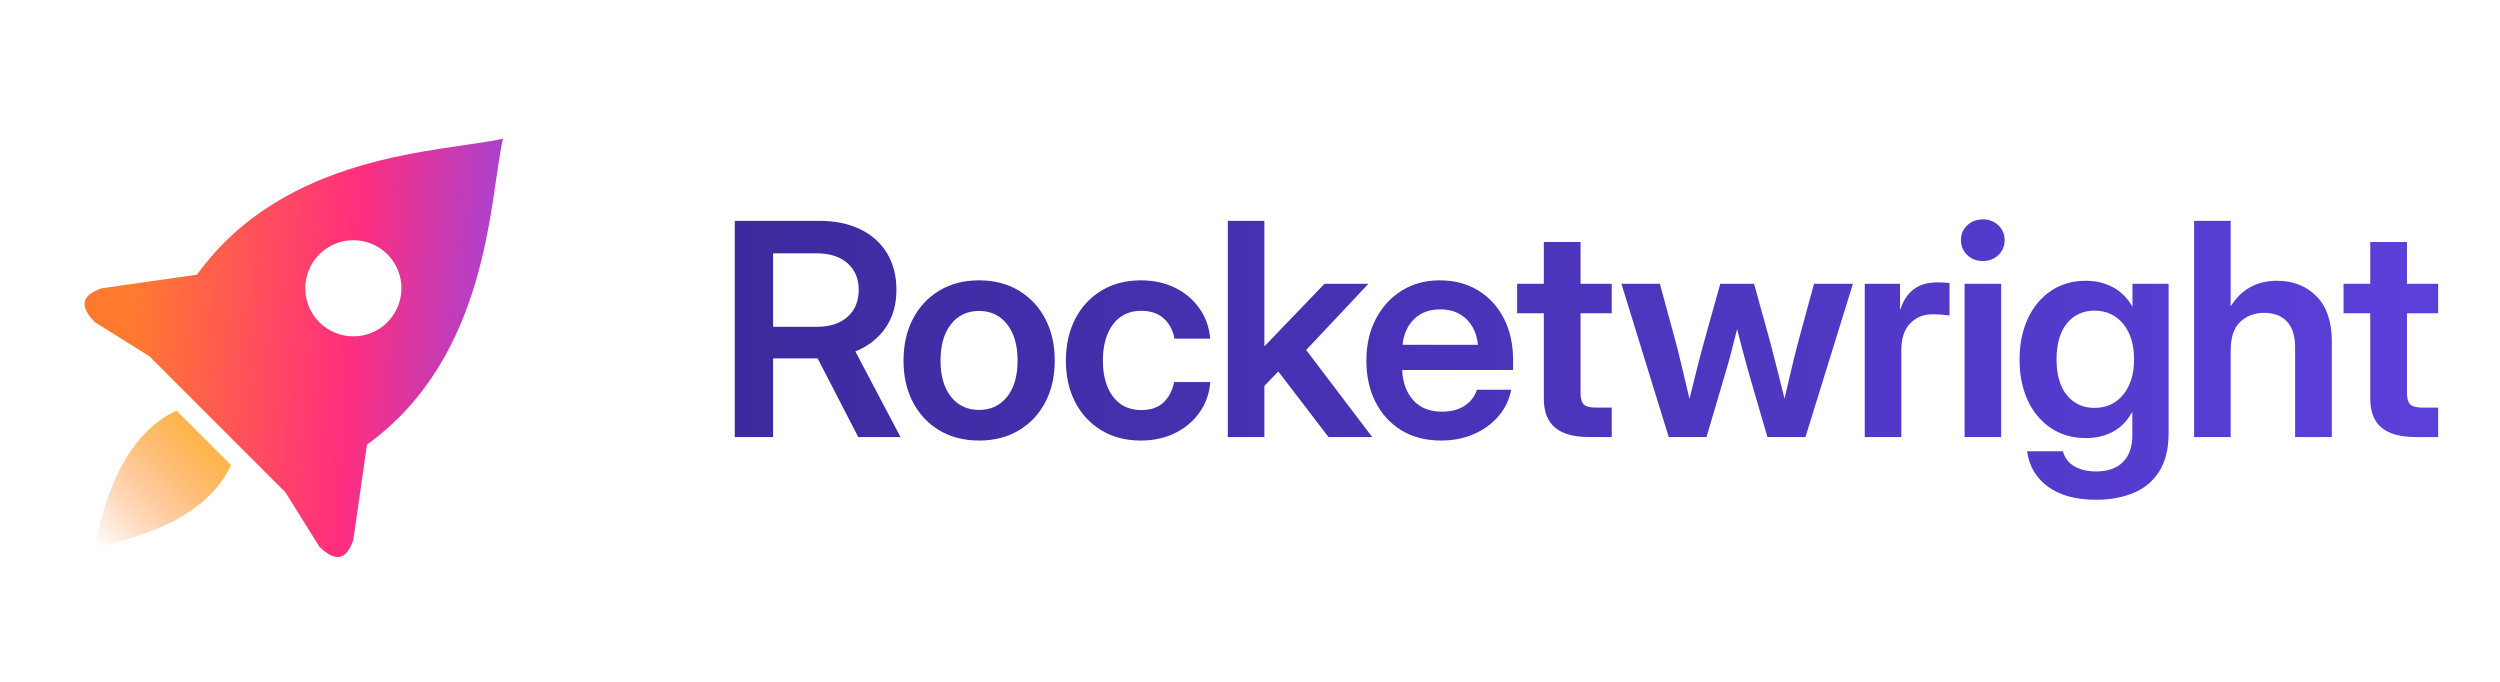
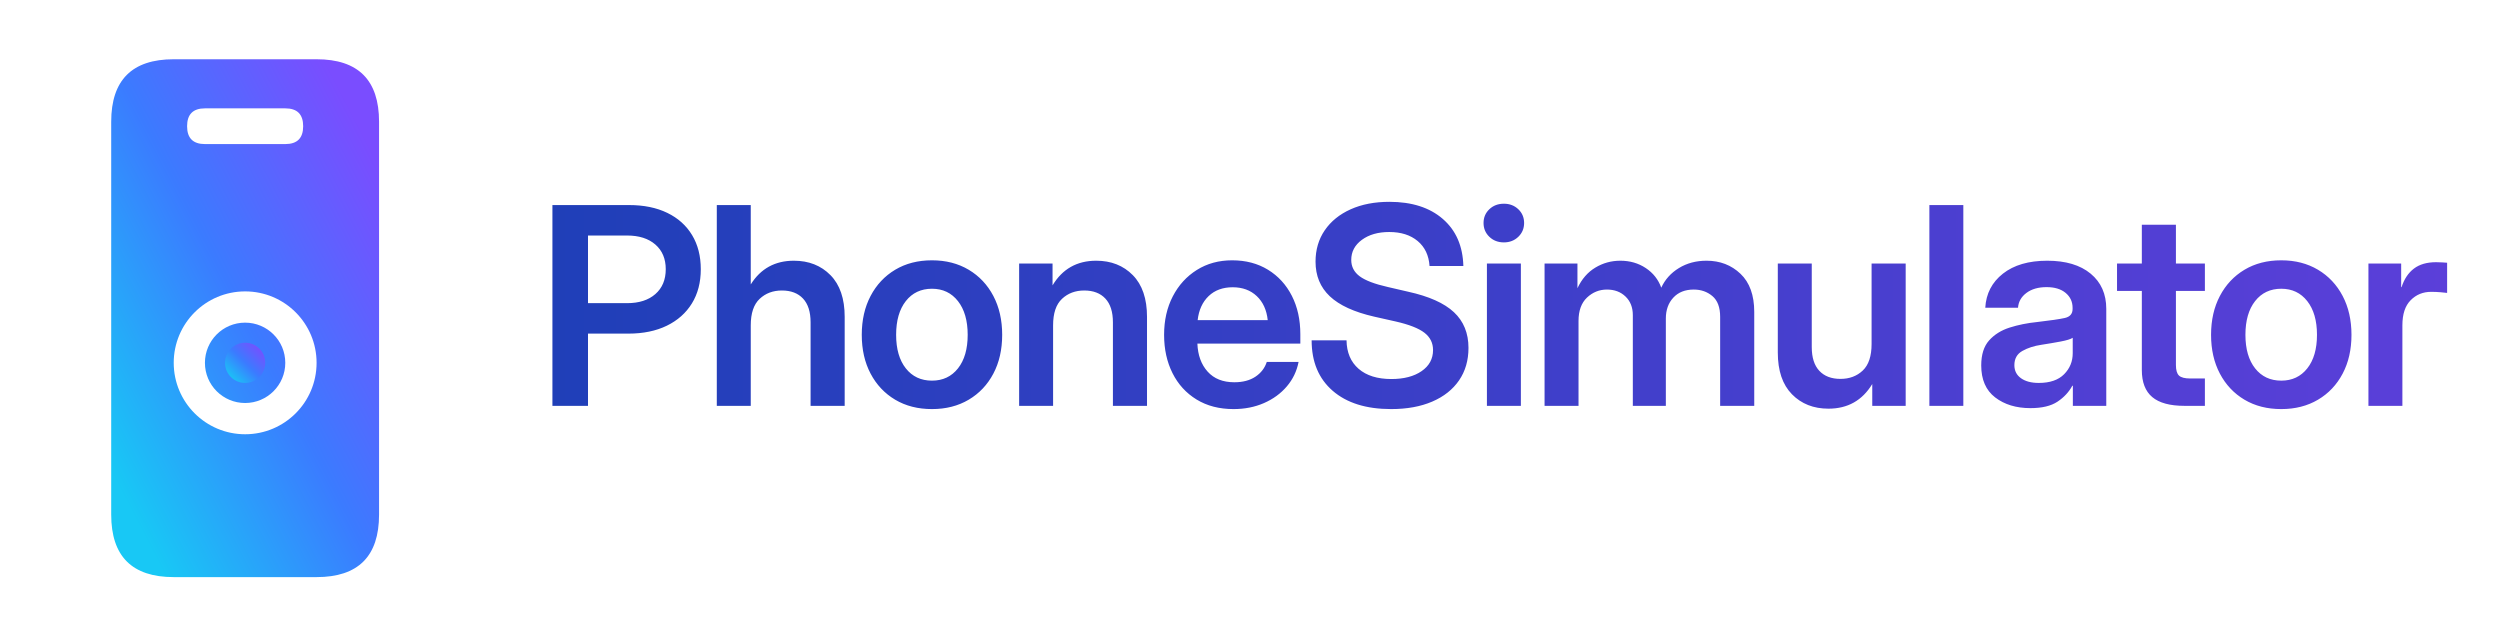
- <svg xmlns="http://www.w3.org/2000/svg" viewBox="0 0 572 156" role="img" aria-label="PhoneSimulator">
+ <svg xmlns="http://www.w3.org/2000/svg" viewBox="0 0 616 156" role="img" aria-label="PhoneSimulator">
  <defs>
-     <linearGradient id="rw-body" x1="10%" y1="90%" x2="90%" y2="10%">
-       <stop offset="0" stop-color="#FF7A2F" />
-       <stop offset="0.5" stop-color="#FF2E7E" />
+     <linearGradient id="ps-body" x1="10%" y1="90%" x2="90%" y2="10%">
+       <stop offset="0" stop-color="#18C8F5" />
+       <stop offset="0.5" stop-color="#3B7BFF" />
      <stop offset="1" stop-color="#7A4DFF" />
    </linearGradient>
-     <linearGradient id="rw-flame" x1="0" y1="0" x2="0" y2="1">
-       <stop offset="0" stop-color="#FFB547" />
-       <stop offset="1" stop-color="#FF7A2F" stop-opacity="0" />
-     </linearGradient>
-     <linearGradient id="rw-word" gradientUnits="userSpaceOnUse" x1="164" y1="0" x2="558" y2="0">
-       <stop offset="0" stop-color="#3D2A9E" />
+     <linearGradient id="ps-word" gradientUnits="userSpaceOnUse" x1="132" y1="0" x2="604" y2="0">
+       <stop offset="0" stop-color="#1F3FB8" />
      <stop offset="1" stop-color="#5B3FD9" />
    </linearGradient>
  </defs>
-   <g transform="translate(-2 8) scale(1.1) rotate(45 64 64)">
-     <path fill="url(#rw-flame)" d="M64 124C55 111 53 100 56 92H72C75 100 73 111 64 124Z" />
-     <path fill="url(#rw-body)" fill-rule="evenodd" d="M64 4C71 15 94 38 89 69L101 85Q104 91 97 91L84 88H44L31 91Q24 91 27 85L39 69C34 38 57 15 64 4ZM64 38a10 10 0 1 0 .01 0Z" />
+   <g transform="translate(-10 8) scale(1.1)">
+     <path fill="url(#ps-body)" fill-rule="evenodd" d="M48 6H80Q94 6 94 20V108Q94 122 80 122H48Q34 122 34 108V20Q34 6 48 6ZM55 17Q51 17 51 21Q51 25 55 25H73Q77 25 77 21Q77 17 73 17ZM64 58a16 16 0 1 0 .01 0ZM64 65a9 9 0 1 1 -.01 0Z" />
+     <circle cx="64" cy="74" r="4.5" fill="url(#ps-body)" />
  </g>
-   <path fill="url(#rw-word)" d="M168.117 100.0V50.527H187.408Q192.854 50.527 196.821 52.453Q200.789 54.379 202.947 57.932Q205.105 61.484 205.105 66.332Q205.105 71.379 202.615 74.998Q200.125 78.617 195.709 80.41L206.035 100.0H196.373L187.076 82.004Q186.977 82.004 186.844 82.004H176.883V100.0ZM176.883 74.766H186.977Q191.359 74.766 193.916 72.491Q196.473 70.217 196.473 66.332Q196.473 62.48 193.899 60.223Q191.326 57.965 186.91 57.965H176.883ZM224.025 100.797Q218.845 100.797 214.961 98.489Q211.076 96.182 208.901 92.064Q206.726 87.947 206.726 82.502Q206.726 77.057 208.901 72.923Q211.076 68.789 214.961 66.465Q218.845 64.141 224.025 64.141Q229.171 64.141 233.073 66.465Q236.974 68.789 239.149 72.923Q241.324 77.057 241.324 82.502Q241.324 87.947 239.149 92.064Q236.974 96.182 233.073 98.489Q229.171 100.797 224.025 100.797ZM224.025 93.791Q228.043 93.791 230.433 90.77Q232.824 87.748 232.824 82.502Q232.824 77.256 230.433 74.201Q228.043 71.146 224.025 71.146Q219.974 71.146 217.584 74.185Q215.193 77.223 215.193 82.502Q215.193 87.748 217.584 90.77Q219.974 93.791 224.025 93.791ZM261.007 100.797Q255.894 100.797 252.026 98.473Q248.157 96.148 246.016 92.031Q243.874 87.914 243.874 82.502Q243.874 77.09 246.016 72.956Q248.157 68.822 252.026 66.481Q255.894 64.141 261.007 64.141Q265.423 64.141 268.876 65.851Q272.329 67.561 274.438 70.565Q276.546 73.57 276.911 77.488H268.71Q268.245 74.666 266.303 72.89Q264.361 71.113 261.107 71.113Q256.989 71.113 254.665 74.201Q252.341 77.289 252.341 82.502Q252.341 87.682 254.665 90.753Q256.989 93.824 261.107 93.824Q264.394 93.824 266.22 92.081Q268.046 90.338 268.644 87.416H276.911Q276.613 91.268 274.504 94.289Q272.396 97.311 268.926 99.054Q265.456 100.797 261.007 100.797ZM280.923 100.0V50.527H289.29V79.148H289.389L303.036 64.938H313.096L298.852 80.078L313.96 100.0H303.966L292.477 84.992L289.29 88.279V100.0ZM329.725 100.797Q324.479 100.797 320.627 98.439Q316.776 96.082 314.701 91.948Q312.625 87.814 312.625 82.502Q312.625 77.156 314.767 73.022Q316.909 68.889 320.694 66.515Q324.479 64.141 329.393 64.141Q334.44 64.141 338.225 66.465Q342.01 68.789 344.102 72.89Q346.194 76.99 346.194 82.369V84.66H320.827Q320.993 88.943 323.35 91.566Q325.707 94.189 329.924 94.189Q333.079 94.189 335.137 92.812Q337.196 91.434 337.926 89.176H345.762Q345.098 92.596 342.857 95.219Q340.616 97.842 337.229 99.319Q333.842 100.797 329.725 100.797ZM320.893 78.883H338.159Q337.76 75.131 335.453 72.956Q333.145 70.781 329.526 70.781Q325.873 70.781 323.599 72.956Q321.325 75.131 320.893 78.883ZM368.766 64.938V71.678H361.627V89.939Q361.627 91.832 362.391 92.546Q363.154 93.26 365.18 93.26H368.766V100.0H363.719Q358.373 100.0 355.8 97.842Q353.227 95.684 353.227 91.168V71.678H347.117V64.938H353.227V55.375H361.627V64.938ZM381.808 100.0 370.984 64.938H379.783L383.402 78.252Q384.232 81.373 384.996 84.693Q385.759 88.014 386.556 91.268Q387.353 88.014 388.183 84.693Q389.013 81.373 389.877 78.252L393.595 64.938H401.332L405.017 78.252Q405.847 81.373 406.661 84.66Q407.474 87.947 408.304 91.201Q409.068 87.947 409.832 84.66Q410.595 81.373 411.425 78.252L415.045 64.938H423.943L413.086 100.0H404.386L400.136 85.391Q399.439 82.967 398.775 80.41Q398.111 77.854 397.447 75.297Q396.816 77.854 396.152 80.41Q395.488 82.967 394.757 85.391L390.441 100.0ZM426.659 100.0V64.938H434.728V70.748H434.827Q435.79 67.76 437.865 66.183Q439.941 64.605 443.327 64.605Q444.191 64.605 444.871 64.655Q445.552 64.705 446.05 64.738V72.176Q445.585 72.109 444.456 72.01Q443.327 71.91 442.099 71.91Q439.111 71.91 437.069 73.969Q435.027 76.027 435.027 80.145V100.0ZM449.497 100.0V64.938H457.864V100.0ZM453.68 59.725Q451.522 59.725 450.095 58.347Q448.667 56.969 448.667 54.943Q448.667 52.918 450.095 51.557Q451.522 50.195 453.68 50.195Q455.805 50.195 457.233 51.557Q458.661 52.918 458.661 54.943Q458.661 56.969 457.233 58.347Q455.805 59.725 453.68 59.725ZM479.606 114.344Q472.666 114.344 468.582 111.355Q464.498 108.367 463.801 103.254H472.002Q472.6 105.512 474.625 106.69Q476.651 107.869 479.606 107.869Q483.524 107.869 485.699 105.744Q487.873 103.619 487.873 99.602V94.256H487.84Q486.147 97.344 483.424 98.788Q480.702 100.232 477.248 100.232Q472.666 100.232 469.246 97.941Q465.827 95.65 463.951 91.616Q462.075 87.582 462.075 82.303Q462.075 76.99 463.967 72.906Q465.86 68.822 469.28 66.531Q472.7 64.24 477.182 64.24Q480.602 64.24 483.374 65.685Q486.147 67.129 487.873 70.15H487.907V64.938H496.174V99.104Q496.174 104.516 494.016 107.886Q491.858 111.256 488.106 112.8Q484.354 114.344 479.606 114.344ZM479.207 93.326Q483.325 93.326 485.798 90.288Q488.272 87.25 488.272 82.203Q488.272 77.156 485.798 74.118Q483.325 71.08 479.207 71.08Q475.323 71.08 472.932 73.969Q470.541 76.857 470.541 82.203Q470.541 87.582 472.932 90.454Q475.323 93.326 479.207 93.326ZM510.379 80.178V100.0H502.012V50.527H510.379V70.084Q514.031 64.24 521.004 64.24Q526.516 64.24 530.019 67.793Q533.521 71.346 533.521 78.086V100.0H525.121V79.414Q525.121 75.562 523.262 73.57Q521.402 71.578 518.049 71.578Q514.762 71.578 512.57 73.637Q510.379 75.695 510.379 80.178ZM557.853 64.938V71.678H550.714V89.939Q550.714 91.832 551.478 92.546Q552.242 93.26 554.267 93.26H557.853V100.0H552.806Q547.461 100.0 544.887 97.842Q542.314 95.684 542.314 91.168V71.678H536.205V64.938H542.314V55.375H550.714V64.938Z" />
+   <path fill="url(#ps-word)" d="M136.117 100.0V50.527H155.01Q160.455 50.527 164.423 52.453Q168.391 54.379 170.532 57.932Q172.674 61.484 172.674 66.332Q172.674 71.213 170.482 74.766Q168.291 78.318 164.29 80.261Q160.289 82.203 154.844 82.203H144.883V100.0ZM144.883 74.699H154.512Q158.928 74.699 161.484 72.458Q164.041 70.217 164.041 66.332Q164.041 62.48 161.484 60.256Q158.928 58.031 154.512 58.031H144.883ZM184.986 80.178V100.0H176.619V50.527H184.986V70.084Q188.638 64.24 195.611 64.24Q201.123 64.24 204.626 67.793Q208.129 71.346 208.129 78.086V100.0H199.728V79.414Q199.728 75.562 197.869 73.57Q196.009 71.578 192.656 71.578Q189.369 71.578 187.177 73.637Q184.986 75.695 184.986 80.178ZM229.638 100.797Q224.458 100.797 220.573 98.489Q216.689 96.182 214.514 92.064Q212.339 87.947 212.339 82.502Q212.339 77.057 214.514 72.923Q216.689 68.789 220.573 66.465Q224.458 64.141 229.638 64.141Q234.784 64.141 238.686 66.465Q242.587 68.789 244.762 72.923Q246.937 77.057 246.937 82.502Q246.937 87.947 244.762 92.064Q242.587 96.182 238.686 98.489Q234.784 100.797 229.638 100.797ZM229.638 93.791Q233.655 93.791 236.046 90.77Q238.437 87.748 238.437 82.502Q238.437 77.256 236.046 74.201Q233.655 71.146 229.638 71.146Q225.587 71.146 223.196 74.185Q220.806 77.223 220.806 82.502Q220.806 87.748 223.196 90.77Q225.587 93.791 229.638 93.791ZM259.481 80.178V100.0H251.114V64.938H259.348V70.316Q263.001 64.24 270.106 64.24Q275.618 64.24 279.121 67.793Q282.624 71.346 282.624 78.086V100.0H274.223V79.414Q274.223 75.562 272.364 73.57Q270.505 71.578 267.151 71.578Q263.864 71.578 261.673 73.637Q259.481 75.695 259.481 80.178ZM303.934 100.797Q298.688 100.797 294.836 98.439Q290.985 96.082 288.91 91.948Q286.834 87.814 286.834 82.502Q286.834 77.156 288.976 73.022Q291.118 68.889 294.903 66.515Q298.688 64.141 303.602 64.141Q308.649 64.141 312.434 66.465Q316.219 68.789 318.311 72.89Q320.403 76.99 320.403 82.369V84.66H295.036Q295.202 88.943 297.559 91.566Q299.916 94.189 304.133 94.189Q307.288 94.189 309.346 92.812Q311.405 91.434 312.135 89.176H319.971Q319.307 92.596 317.066 95.219Q314.825 97.842 311.438 99.319Q308.051 100.797 303.934 100.797ZM295.102 78.883H312.368Q311.969 75.131 309.662 72.956Q307.354 70.781 303.735 70.781Q300.082 70.781 297.808 72.956Q295.534 75.131 295.102 78.883ZM342.775 100.797Q333.578 100.797 328.382 96.298Q323.186 91.799 323.186 83.863H331.785Q331.852 88.346 334.757 90.869Q337.662 93.393 342.842 93.393Q347.457 93.393 350.279 91.45Q353.102 89.508 353.102 86.254Q353.102 83.631 350.977 81.987Q348.852 80.344 343.904 79.215L338.592 78.02Q331.188 76.326 327.668 73.006Q324.148 69.686 324.148 64.473Q324.148 60.057 326.423 56.736Q328.697 53.416 332.798 51.573Q336.898 49.73 342.344 49.73Q350.645 49.73 355.509 53.947Q360.373 58.164 360.572 65.535H352.238Q351.973 61.617 349.316 59.393Q346.66 57.168 342.311 57.168Q338.193 57.168 335.57 59.094Q332.947 61.02 332.947 64.041Q332.947 66.531 335.022 68.075Q337.098 69.619 341.945 70.715L346.959 71.877Q354.662 73.57 358.248 76.924Q361.834 80.277 361.834 85.723Q361.834 90.338 359.51 93.725Q357.186 97.111 352.902 98.954Q348.619 100.797 342.775 100.797ZM366.377 100.0V64.938H374.744V100.0ZM370.56 59.725Q368.402 59.725 366.974 58.347Q365.546 56.969 365.546 54.943Q365.546 52.918 366.974 51.557Q368.402 50.195 370.56 50.195Q372.685 50.195 374.113 51.557Q375.541 52.918 375.541 54.943Q375.541 56.969 374.113 58.347Q372.685 59.725 370.56 59.725ZM380.581 100.0V64.938H388.683V71.014Q390.277 67.627 393.099 65.934Q395.921 64.24 399.241 64.24Q402.794 64.24 405.517 66.05Q408.239 67.859 409.335 70.881Q410.73 67.859 413.685 66.05Q416.64 64.24 420.491 64.24Q425.472 64.24 428.859 67.461Q432.245 70.682 432.245 76.857V100.0H423.845V78.053Q423.845 74.566 421.936 72.956Q420.027 71.346 417.337 71.346Q414.15 71.346 412.307 73.338Q410.464 75.33 410.464 78.484V100.0H402.329V77.654Q402.329 74.799 400.536 73.072Q398.743 71.346 395.954 71.346Q393.132 71.346 391.04 73.321Q388.948 75.297 388.948 79.082V100.0ZM450.534 100.697Q445.022 100.697 441.536 97.145Q438.05 93.592 438.05 86.852V64.938H446.417V85.523Q446.417 89.375 448.276 91.367Q450.136 93.359 453.489 93.359Q456.809 93.359 458.984 91.301Q461.159 89.242 461.159 84.76V64.938H469.559V100.0H461.325V94.621Q457.639 100.697 450.534 100.697ZM483.764 50.527V100.0H475.397V50.527ZM500.293 100.564Q495.047 100.564 491.61 97.925Q488.174 95.285 488.174 90.039Q488.174 86.055 490.116 83.88Q492.059 81.705 495.196 80.709Q498.334 79.713 501.953 79.348Q506.834 78.783 508.76 78.352Q510.686 77.92 510.686 76.127V75.861Q510.686 73.604 508.976 72.176Q507.266 70.748 504.277 70.748Q501.223 70.748 499.313 72.176Q497.404 73.604 497.238 75.828H489.17Q489.469 70.615 493.52 67.428Q497.57 64.24 504.443 64.24Q511.283 64.24 515.135 67.428Q518.986 70.615 518.986 76.094V100.0H510.752V95.053H510.619Q509.357 97.377 506.967 98.971Q504.576 100.564 500.293 100.564ZM502.352 94.355Q506.469 94.355 508.594 92.214Q510.719 90.072 510.719 87.018V83.232Q509.955 83.73 507.764 84.146Q505.572 84.561 502.982 84.959Q500.293 85.357 498.317 86.47Q496.342 87.582 496.342 89.973Q496.342 92.031 497.969 93.193Q499.596 94.355 502.352 94.355ZM543.285 64.938V71.678H536.146V89.939Q536.146 91.832 536.91 92.546Q537.673 93.26 539.699 93.26H543.285V100.0H538.238Q532.892 100.0 530.319 97.842Q527.746 95.684 527.746 91.168V71.678H521.636V64.938H527.746V55.375H536.146V64.938ZM562.105 100.797Q556.925 100.797 553.04 98.489Q549.155 96.182 546.981 92.064Q544.806 87.947 544.806 82.502Q544.806 77.057 546.981 72.923Q549.155 68.789 553.04 66.465Q556.925 64.141 562.105 64.141Q567.251 64.141 571.153 66.465Q575.054 68.789 577.229 72.923Q579.404 77.057 579.404 82.502Q579.404 87.947 577.229 92.064Q575.054 96.182 571.153 98.489Q567.251 100.797 562.105 100.797ZM562.105 93.791Q566.122 93.791 568.513 90.77Q570.904 87.748 570.904 82.502Q570.904 77.256 568.513 74.201Q566.122 71.146 562.105 71.146Q558.054 71.146 555.663 74.185Q553.273 77.223 553.273 82.502Q553.273 87.748 555.663 90.77Q558.054 93.791 562.105 93.791ZM583.581 100.0V64.938H591.649V70.748H591.749Q592.712 67.76 594.787 66.183Q596.862 64.605 600.249 64.605Q601.112 64.605 601.793 64.655Q602.473 64.705 602.971 64.738V72.176Q602.507 72.109 601.378 72.01Q600.249 71.91 599.02 71.91Q596.032 71.91 593.99 73.969Q591.948 76.027 591.948 80.145V100.0Z" />
</svg>
